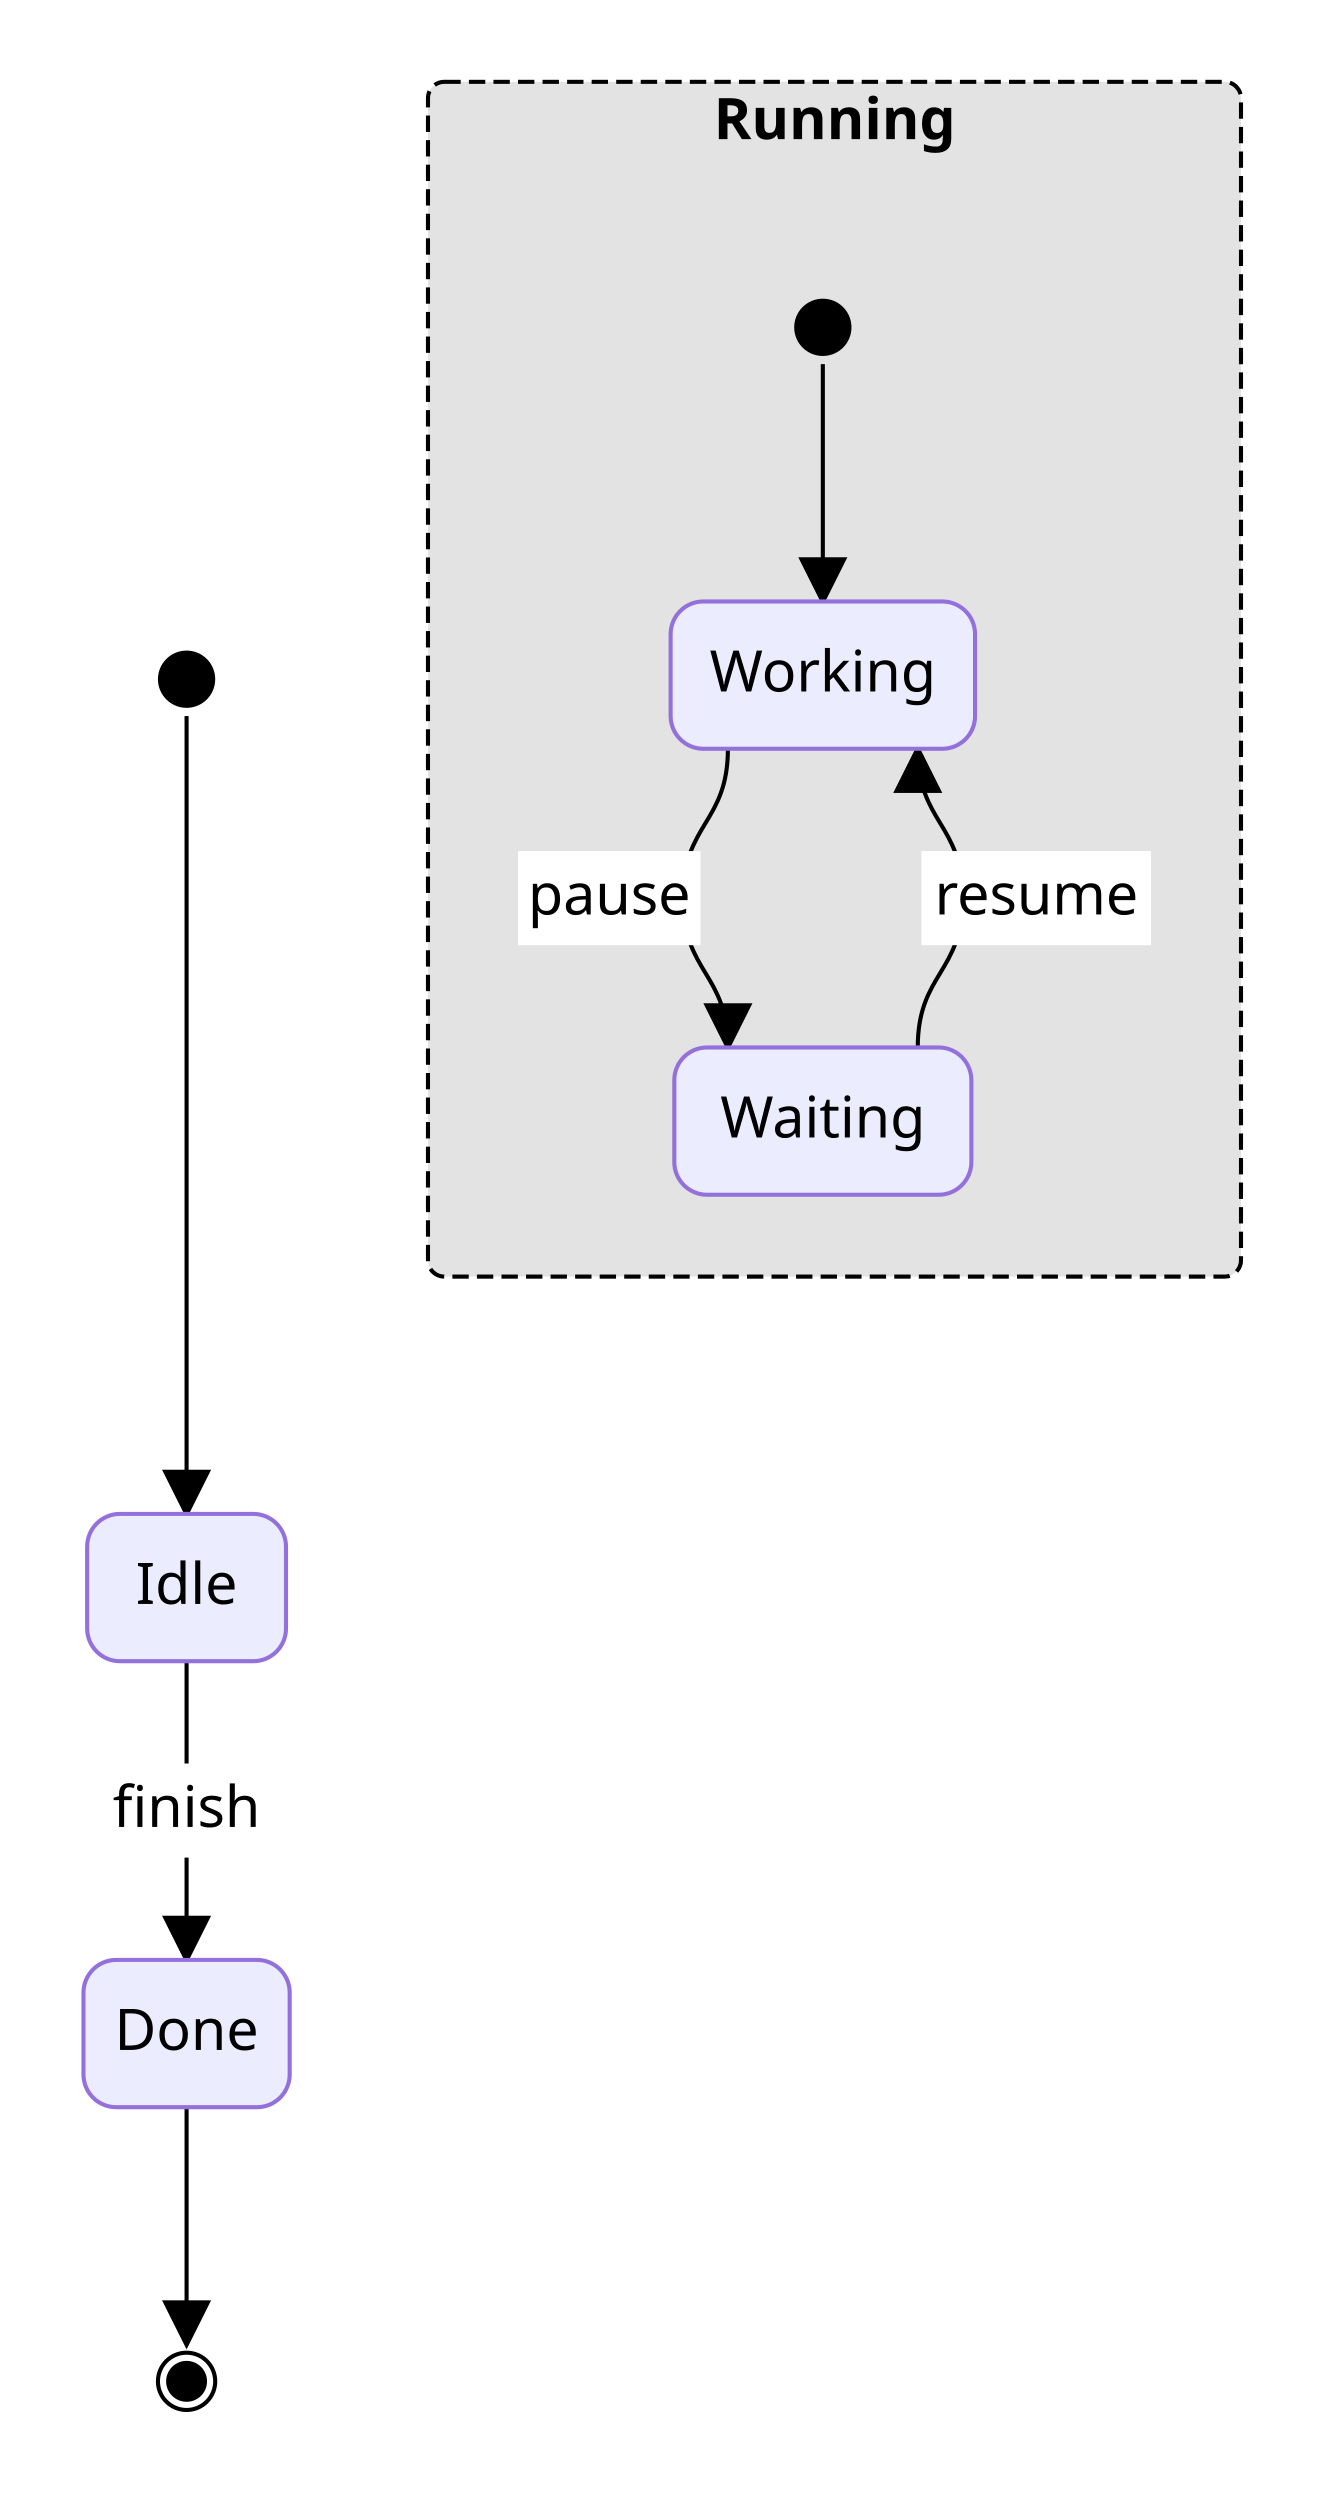
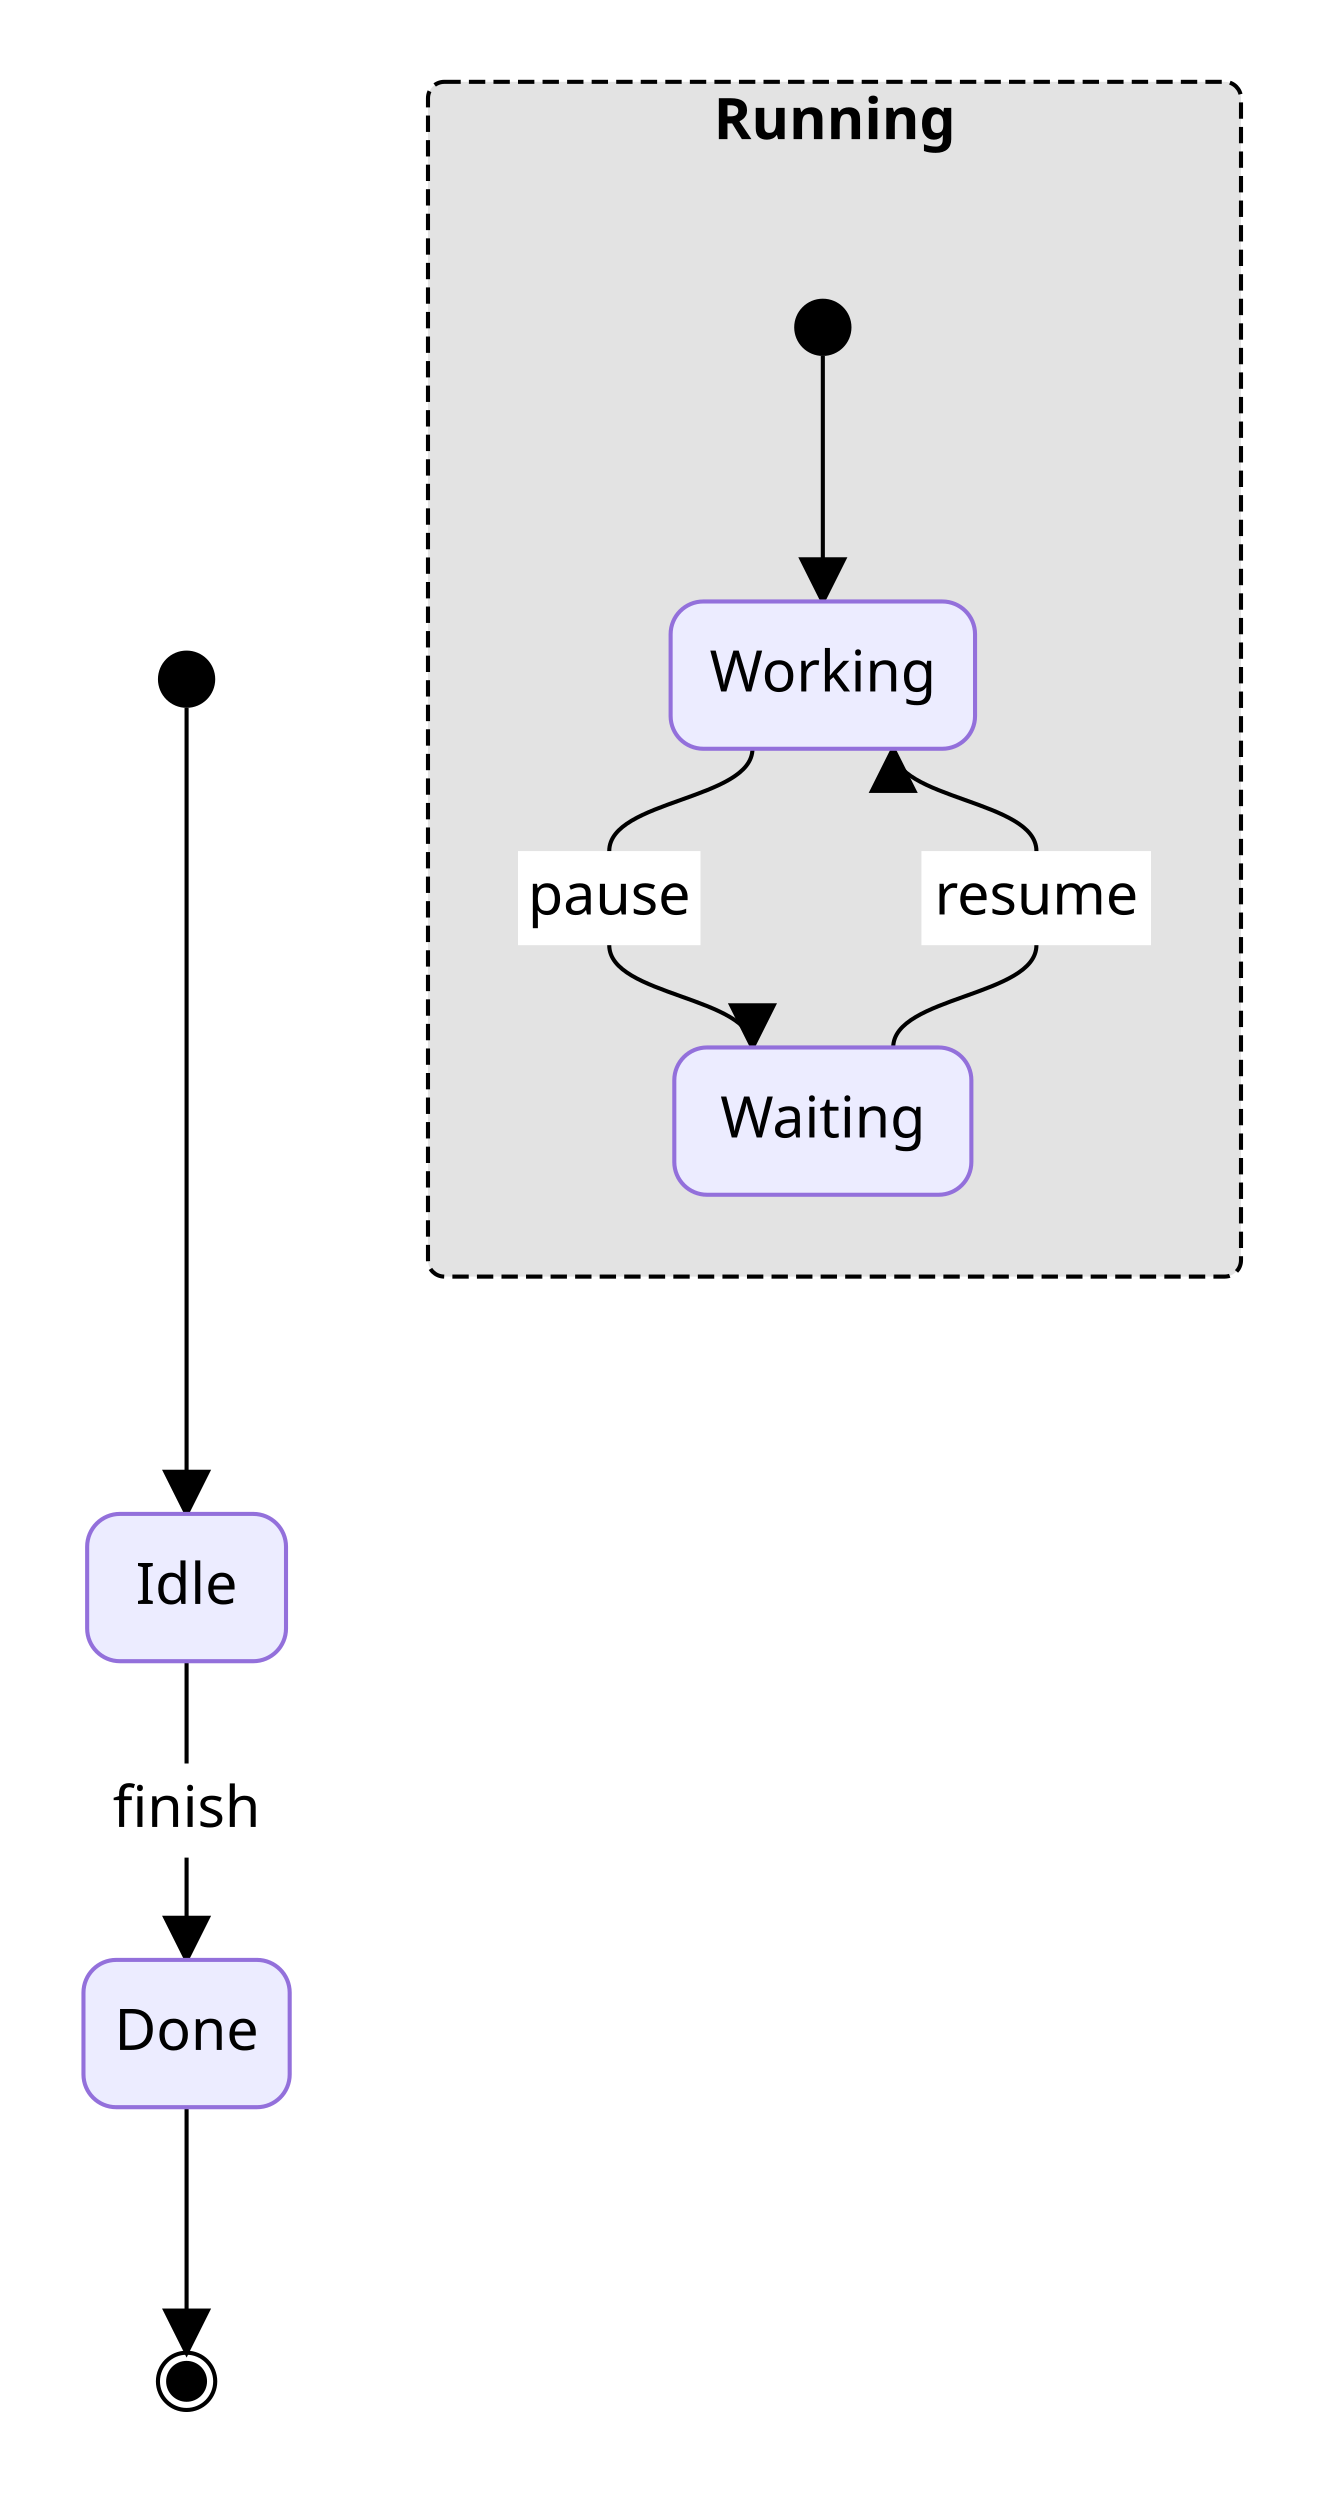
<svg xmlns="http://www.w3.org/2000/svg" viewBox="0 0 323 611" width="323" height="611" style="font-family:sans-serif;font-size:14px" role="img" aria-label="state diagram">
  <defs>
    <marker id="mmd-arrow" viewBox="0 0 10 10" refX="9" refY="5" markerWidth="12" markerHeight="12" orient="auto-start-reverse">
      <path d="M 0 0 L 10 5 L 0 10 z" fill="currentColor" />
    </marker>
  </defs>
  <rect x="104.6" y="20.0" width="198.7" height="292.0" fill="var(--mermaid-cluster-fill, #7773)" stroke="currentColor" stroke-dasharray="4 2" rx="4" />
  <text x="204.0" y="34.0" text-anchor="middle" fill="currentColor" font-weight="600">Running</text>
-   <path d="M 45.6 175.0 C 45.6 243.5 45.6 243.5 45.6 312.0 C 45.6 324.5 45.6 324.5 45.6 337.0 C 45.6 341.0 45.6 341.0 45.6 345.0 C 45.6 357.5 45.6 357.5 45.6 370.0" stroke="currentColor" fill="none" marker-end="url(#mmd-arrow)" />
+   <path d="M 45.6 173.0 C 45.6 242.5 45.6 242.5 45.6 312.0 C 45.6 324.5 45.6 324.5 45.6 337.0 C 45.6 341.0 45.6 341.0 45.6 345.0 C 45.6 357.5 45.6 357.5 45.6 370.0" stroke="currentColor" fill="none" marker-end="url(#mmd-arrow)" />
  <path d="M 45.6 406.0 C 45.6 418.5 45.6 418.5 45.6 431.0 C 45.6 442.5 45.6 442.5 45.6 454.0 C 45.6 466.5 45.6 466.5 45.6 479.0" stroke="currentColor" fill="none" marker-end="url(#mmd-arrow)" />
  <rect x="22.0" y="431.0" width="47.3" height="23.0" fill="var(--surface, #fff)" />
  <text x="45.6" y="446.5" text-anchor="middle" fill="currentColor">finish</text>
-   <path d="M 45.6 515.0 C 45.6 527.5 45.6 527.5 45.6 540.0 C 45.6 544.0 45.6 544.0 45.6 548.0 C 45.6 560.5 45.6 560.5 45.6 573.0" stroke="currentColor" fill="none" marker-end="url(#mmd-arrow)" />
-   <path d="M 201.1 89.0 C 201.1 101.5 201.1 101.5 201.1 114.0 C 201.1 118.0 201.1 118.0 201.1 122.0 C 201.1 134.5 201.1 134.5 201.1 147.0" stroke="currentColor" fill="none" marker-end="url(#mmd-arrow)" />
-   <path d="M 177.9 183.0 C 177.9 201.2 166.9 201.2 166.9 219.5 C 166.9 237.8 177.9 237.8 177.9 256.0" stroke="currentColor" fill="none" marker-end="url(#mmd-arrow)" />
+   <path d="M 45.6 515.0 C 45.6 527.5 45.6 527.5 45.6 540.0 C 45.6 544.0 45.6 544.0 45.6 548.0 C 45.6 561.5 45.6 561.5 45.6 575.0" stroke="currentColor" fill="none" marker-end="url(#mmd-arrow)" />
+   <path d="M 201.1 87.0 C 201.1 100.5 201.1 100.5 201.1 114.0 C 201.1 118.0 201.1 118.0 201.1 122.0 C 201.1 134.5 201.1 134.5 201.1 147.0" stroke="currentColor" fill="none" marker-end="url(#mmd-arrow)" />
+   <path d="M 183.9 183.0 C 183.9 195.5 148.9 195.5 148.9 208.0 C 148.9 219.5 148.9 219.5 148.9 231.0 C 148.9 243.5 183.9 243.5 183.9 256.0" stroke="currentColor" fill="none" marker-end="url(#mmd-arrow)" />
  <rect x="126.6" y="208.0" width="44.6" height="23.0" fill="var(--surface, #fff)" />
  <text x="148.9" y="223.5" text-anchor="middle" fill="currentColor">pause</text>
-   <path d="M 224.3 256.0 C 224.3 237.8 235.3 237.8 235.3 219.5 C 235.3 201.2 224.3 201.2 224.3 183.0" stroke="currentColor" fill="none" marker-end="url(#mmd-arrow)" />
+   <path d="M 218.3 256.0 C 218.3 243.5 253.3 243.5 253.3 231.0 C 253.3 219.5 253.3 219.5 253.3 208.0 C 253.3 195.5 218.3 195.5 218.3 183.0" stroke="currentColor" fill="none" marker-end="url(#mmd-arrow)" />
  <rect x="225.2" y="208.0" width="56.1" height="23.0" fill="var(--surface, #fff)" />
  <text x="253.3" y="223.5" text-anchor="middle" fill="currentColor">resume</text>
  <circle cx="45.6" cy="166.0" r="7" fill="currentColor" />
  <g>
    <rect x="21.3" y="370.0" width="48.6" height="36.0" rx="8" fill="var(--mermaid-node-fill, #ececff)" stroke="var(--mermaid-node-border, #9370DB)" stroke-width="1" />
    <text x="45.6" y="388.0" text-anchor="middle" fill="currentColor">
      <tspan x="45.6" dy="4.0">Idle</tspan>
    </text>
  </g>
  <g>
    <rect x="20.4" y="479.0" width="50.4" height="36.0" rx="8" fill="var(--mermaid-node-fill, #ececff)" stroke="var(--mermaid-node-border, #9370DB)" stroke-width="1" />
    <text x="45.6" y="497.0" text-anchor="middle" fill="currentColor">
      <tspan x="45.6" dy="4.0">Done</tspan>
    </text>
  </g>
  <circle cx="45.6" cy="582.0" r="7" fill="none" stroke="currentColor" />
  <circle cx="45.6" cy="582.0" r="5" fill="currentColor" />
  <circle cx="201.1" cy="80.0" r="7" fill="currentColor" />
  <g>
    <rect x="163.9" y="147.0" width="74.4" height="36.0" rx="8" fill="var(--mermaid-node-fill, #ececff)" stroke="var(--mermaid-node-border, #9370DB)" stroke-width="1" />
    <text x="201.1" y="165.0" text-anchor="middle" fill="currentColor">
      <tspan x="201.1" dy="4.0">Working</tspan>
    </text>
  </g>
  <g>
    <rect x="164.8" y="256.0" width="72.6" height="36.0" rx="8" fill="var(--mermaid-node-fill, #ececff)" stroke="var(--mermaid-node-border, #9370DB)" stroke-width="1" />
    <text x="201.1" y="274.0" text-anchor="middle" fill="currentColor">
      <tspan x="201.1" dy="4.0">Waiting</tspan>
    </text>
  </g>
</svg>
